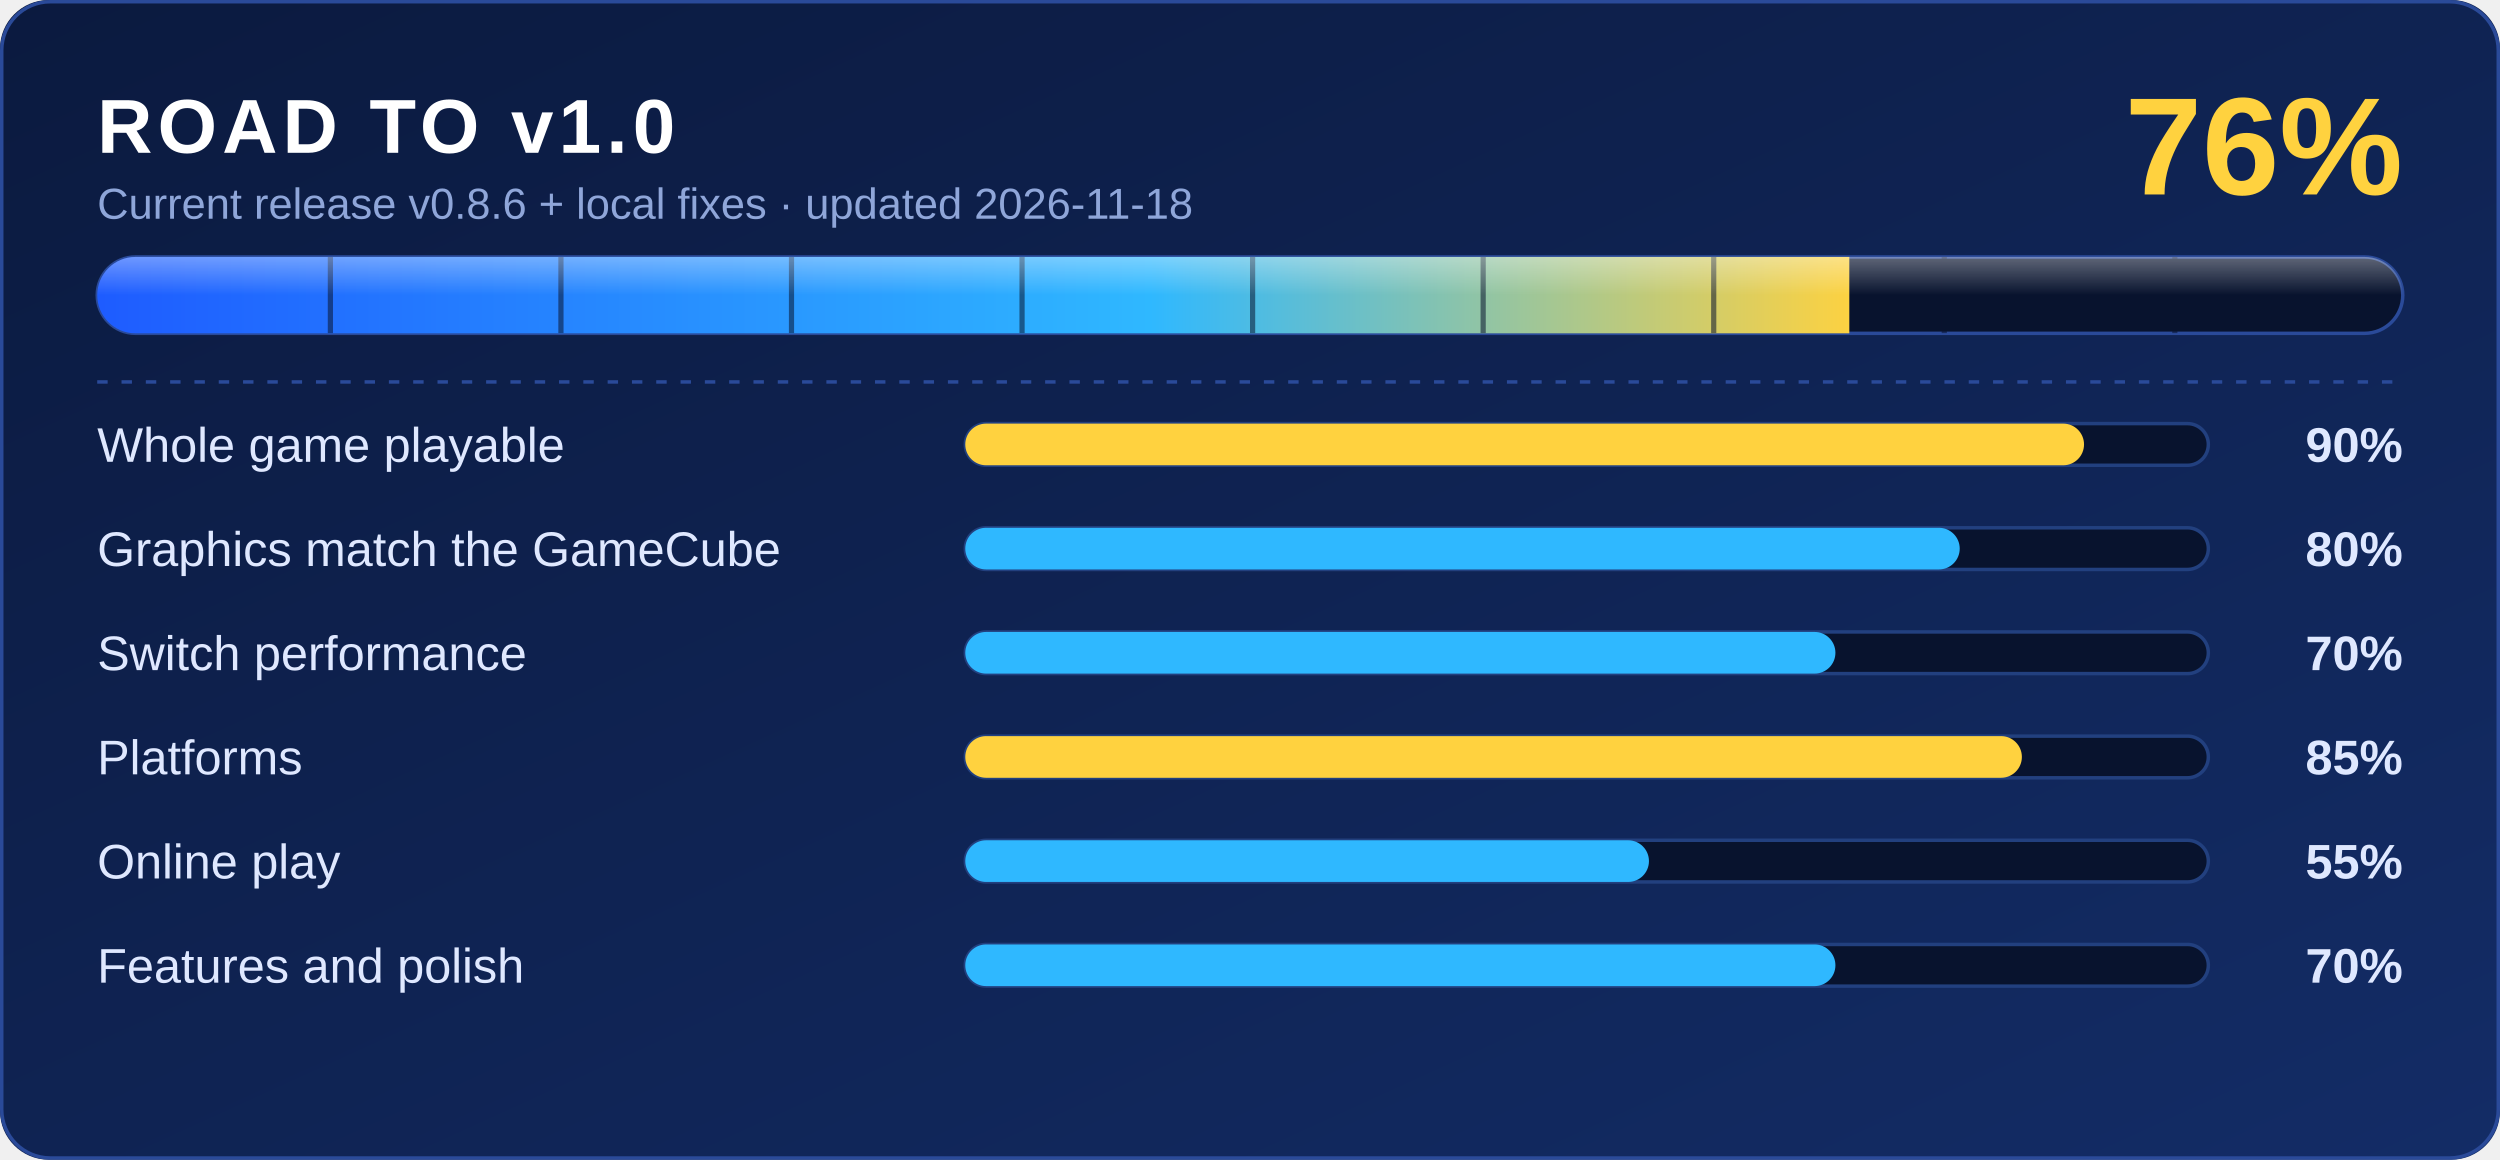
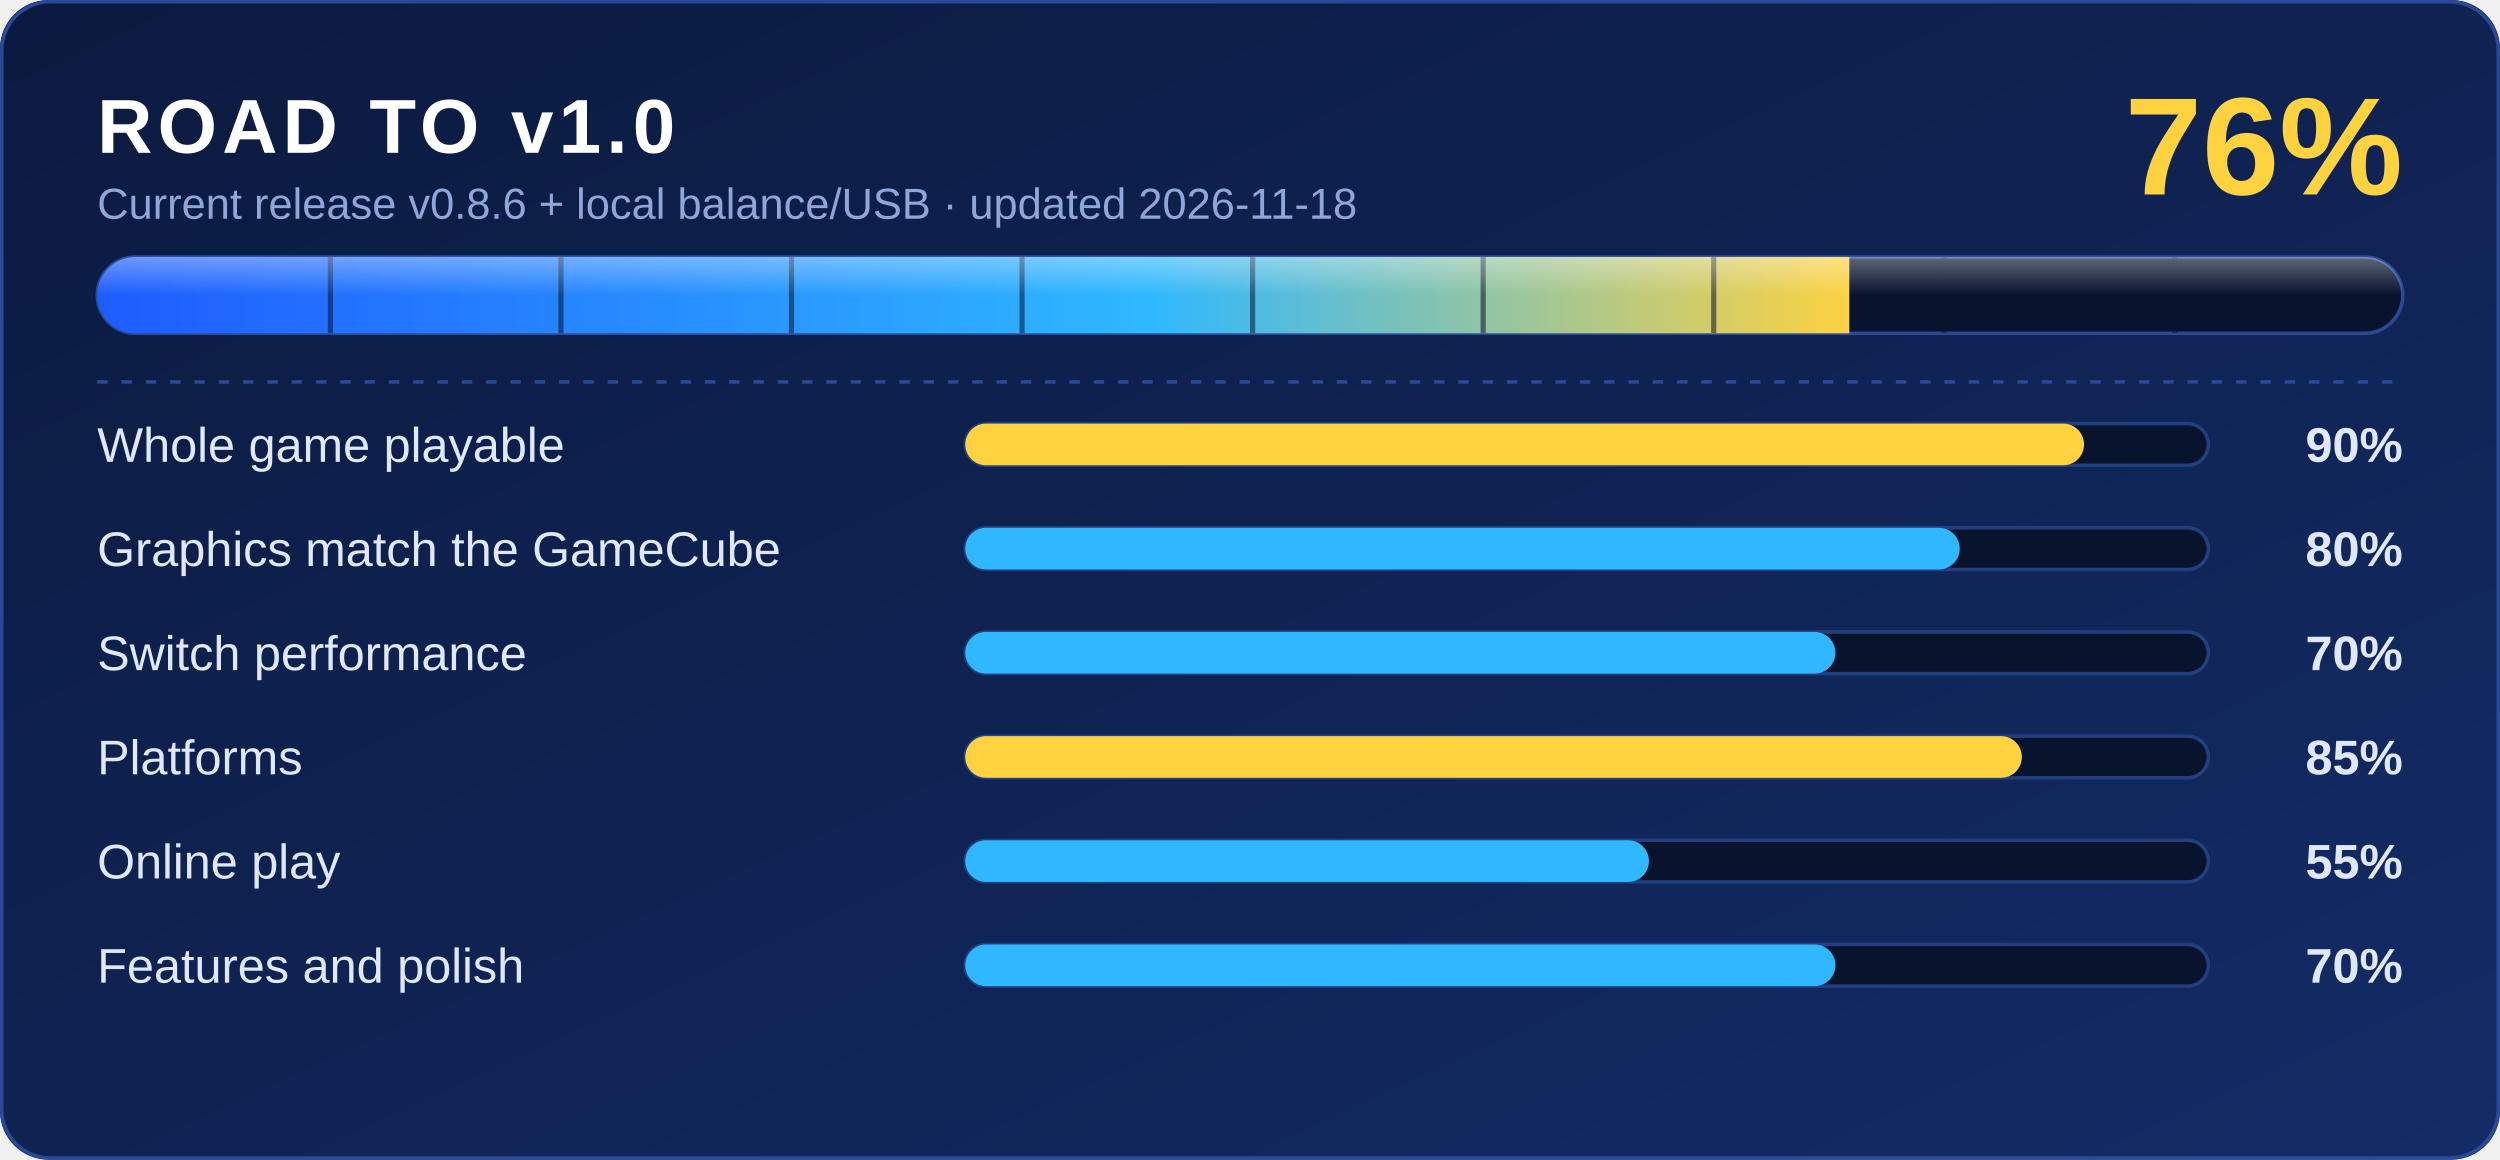
<svg xmlns="http://www.w3.org/2000/svg" width="720" height="334" viewBox="0 0 720 334" role="img" aria-label="Road to v1.0: 76% done">
  <defs>
    <linearGradient id="bg" x1="0" y1="0" x2="1" y2="1">
      <stop offset="0" stop-color="#0b1a3f" />
      <stop offset="1" stop-color="#132c66" />
    </linearGradient>
    <linearGradient id="fill" x1="0" y1="0" x2="1" y2="0">
      <stop offset="0" stop-color="#1e5bff" />
      <stop offset="0.6" stop-color="#2fb8ff" />
      <stop offset="1" stop-color="#ffd23f" />
    </linearGradient>
    <linearGradient id="shine" x1="0" y1="0" x2="0" y2="1">
      <stop offset="0" stop-color="#fff" stop-opacity="0.35" />
      <stop offset="0.5" stop-color="#fff" stop-opacity="0" />
    </linearGradient>
    <clipPath id="barclip">
      <rect x="28" y="74" width="664" height="22" rx="11" />
    </clipPath>
  </defs>
  <rect width="720" height="334" rx="14" fill="url(#bg)" />
  <rect x="0.5" y="0.5" width="719" height="333" rx="14" fill="none" stroke="#2a4a99" />
  <g font-family="'Segoe UI', -apple-system, 'Helvetica Neue', Arial, sans-serif">
    <text x="28" y="44" fill="#ffffff" font-size="22" font-weight="700" letter-spacing="1.5">ROAD TO v1.0</text>
-     <text x="28" y="63" fill="#8fa6d9" font-size="12.5">Current release v0.8.6 + local fixes · updated 2026-11-18</text>
+     <text x="28" y="63" fill="#8fa6d9" font-size="12.5">Current release v0.8.6 + local balance/USB · updated 2026-11-18</text>
    <text x="692" y="56" fill="#ffd23f" font-size="40" font-weight="800" text-anchor="end">76%</text>
    <rect x="28" y="74" width="664" height="22" rx="11" fill="#08132e" stroke="#2a4a99" />
    <g clip-path="url(#barclip)">
      <rect x="28" y="74" width="504.6" height="22" fill="url(#fill)" />
      <rect x="94.4" y="74" width="1.5" height="22" fill="#08132e" opacity="0.55" />
      <rect x="160.8" y="74" width="1.5" height="22" fill="#08132e" opacity="0.55" />
      <rect x="227.2" y="74" width="1.5" height="22" fill="#08132e" opacity="0.55" />
      <rect x="293.6" y="74" width="1.5" height="22" fill="#08132e" opacity="0.55" />
      <rect x="360.0" y="74" width="1.5" height="22" fill="#08132e" opacity="0.55" />
      <rect x="426.4" y="74" width="1.5" height="22" fill="#08132e" opacity="0.55" />
      <rect x="492.8" y="74" width="1.5" height="22" fill="#08132e" opacity="0.55" />
      <rect x="559.2" y="74" width="1.5" height="22" fill="#08132e" opacity="0.55" />
      <rect x="625.6" y="74" width="1.5" height="22" fill="#08132e" opacity="0.55" />
      <rect x="28" y="74" width="664" height="22" fill="url(#shine)" />
    </g>
    <line x1="28" y1="110" x2="692" y2="110" stroke="#2a4a99" stroke-dasharray="3 4" />
    <text x="28" y="133" fill="#dfe8ff" font-size="14">Whole game playable</text>
    <rect x="278" y="122" width="358" height="12" rx="6" fill="#08132e" stroke="#22407f" />
    <rect x="278" y="122" width="322.2" height="12" rx="6" fill="#ffd23f" />
    <text x="692" y="133" fill="#dfe8ff" font-size="14" font-weight="600" text-anchor="end">90%</text>
    <text x="28" y="163" fill="#dfe8ff" font-size="14">Graphics match the GameCube</text>
    <rect x="278" y="152" width="358" height="12" rx="6" fill="#08132e" stroke="#22407f" />
    <rect x="278" y="152" width="286.4" height="12" rx="6" fill="#2fb8ff" />
    <text x="692" y="163" fill="#dfe8ff" font-size="14" font-weight="600" text-anchor="end">80%</text>
    <text x="28" y="193" fill="#dfe8ff" font-size="14">Switch performance</text>
    <rect x="278" y="182" width="358" height="12" rx="6" fill="#08132e" stroke="#22407f" />
    <rect x="278" y="182" width="250.6" height="12" rx="6" fill="#2fb8ff" />
    <text x="692" y="193" fill="#dfe8ff" font-size="14" font-weight="600" text-anchor="end">70%</text>
    <text x="28" y="223" fill="#dfe8ff" font-size="14">Platforms</text>
    <rect x="278" y="212" width="358" height="12" rx="6" fill="#08132e" stroke="#22407f" />
    <rect x="278" y="212" width="304.3" height="12" rx="6" fill="#ffd23f" />
    <text x="692" y="223" fill="#dfe8ff" font-size="14" font-weight="600" text-anchor="end">85%</text>
    <text x="28" y="253" fill="#dfe8ff" font-size="14">Online play</text>
    <rect x="278" y="242" width="358" height="12" rx="6" fill="#08132e" stroke="#22407f" />
    <rect x="278" y="242" width="196.9" height="12" rx="6" fill="#2fb8ff" />
    <text x="692" y="253" fill="#dfe8ff" font-size="14" font-weight="600" text-anchor="end">55%</text>
    <text x="28" y="283" fill="#dfe8ff" font-size="14">Features and polish</text>
    <rect x="278" y="272" width="358" height="12" rx="6" fill="#08132e" stroke="#22407f" />
    <rect x="278" y="272" width="250.6" height="12" rx="6" fill="#2fb8ff" />
    <text x="692" y="283" fill="#dfe8ff" font-size="14" font-weight="600" text-anchor="end">70%</text>
  </g>
</svg>
